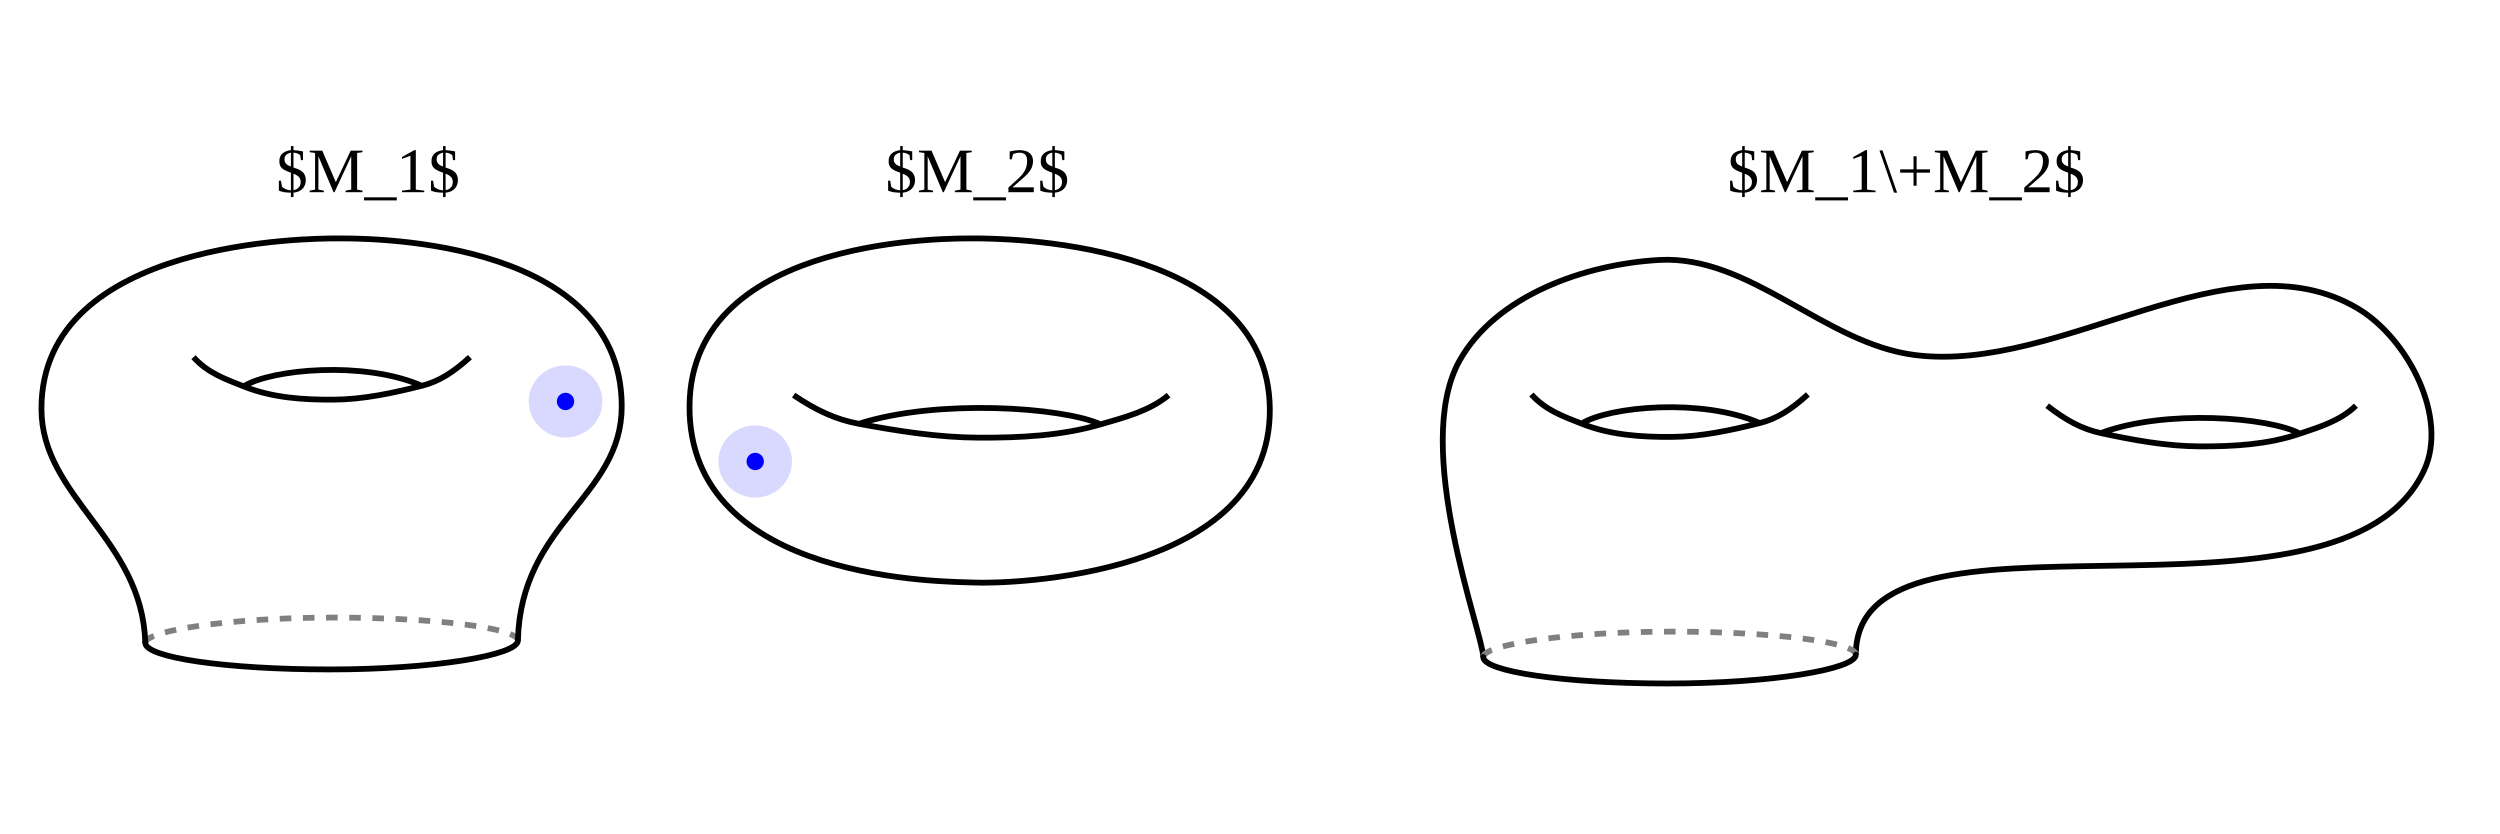
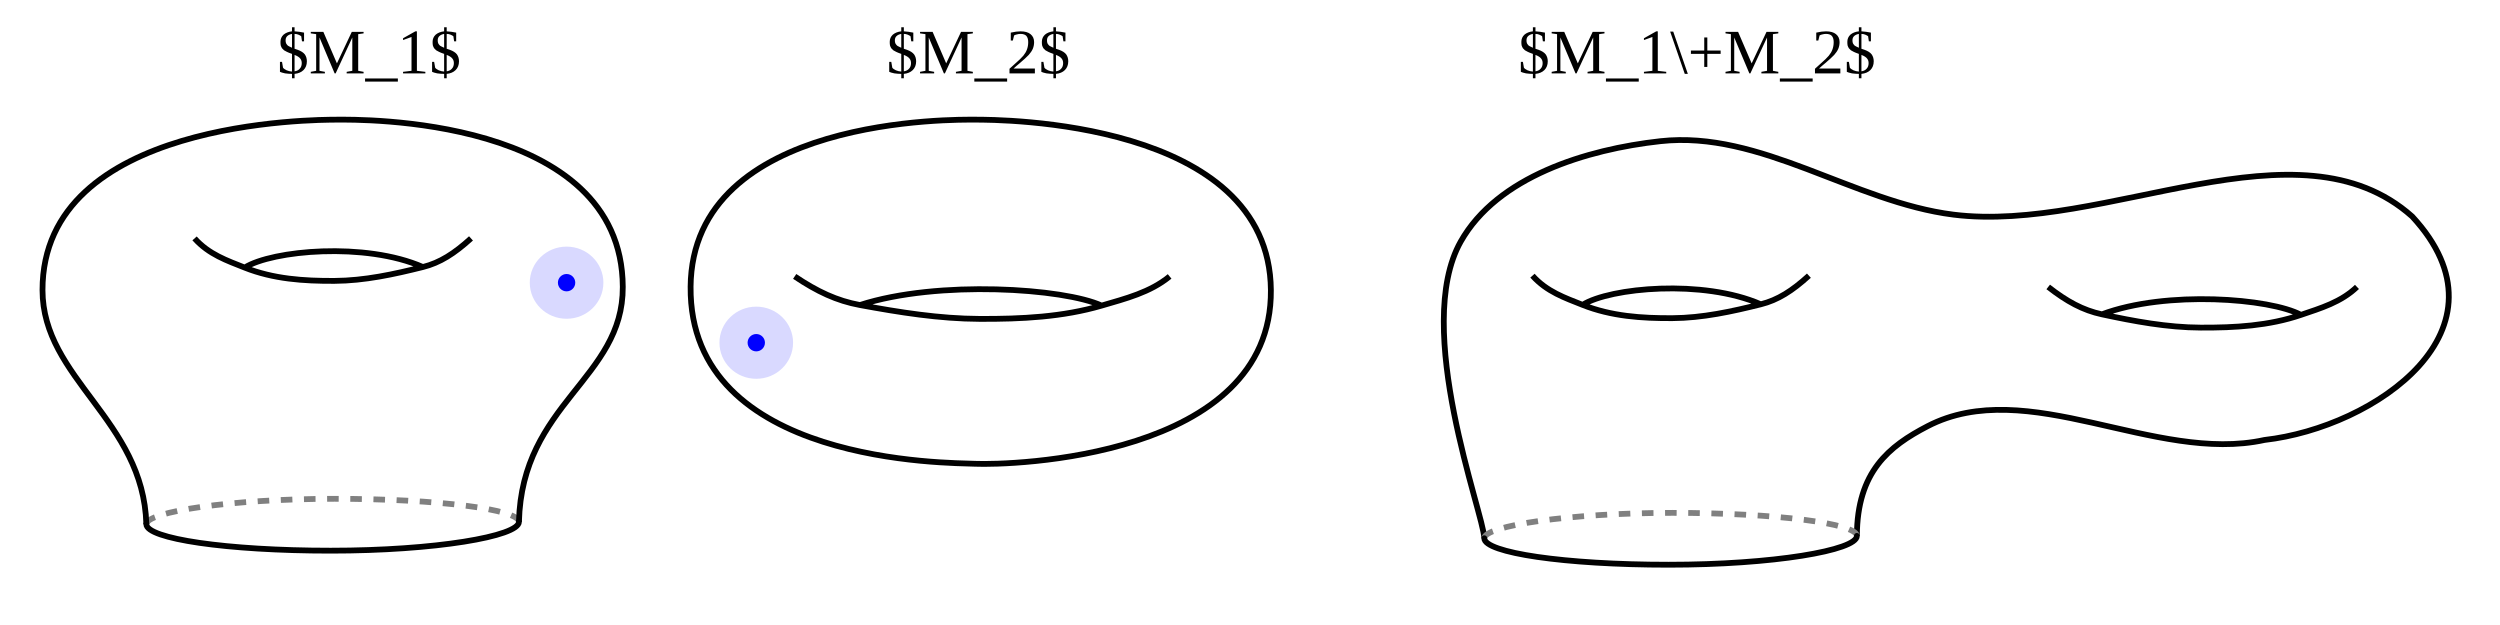
- <svg xmlns="http://www.w3.org/2000/svg" width="6in" height="2in" viewBox="0 0 152.4 50.8" version="1.1" id="svg1">
+ <svg xmlns="http://www.w3.org/2000/svg" width="6in" height="1.5in" viewBox="0 0 152.4 38.1" version="1.1" id="svg1">
  <defs id="defs1">
    </defs>
  <g id="layer1">
-     <path style="fill:none;stroke:#808080;stroke-width:0.353;stroke-linecap:butt;stroke-linejoin:round;stroke-dasharray:0.706, 0.706;stroke-dashoffset:0;stroke-opacity:1" d="m 8.857,39.194 c 2.95e-5,-0.747 5.119,-1.547 11.477,-1.547 6.358,-1e-5 11.237,0.657 11.237,1.403" id="path18-1" />
-     <path id="path19" style="fill:none;stroke:#000000;stroke-width:0.353;stroke-linejoin:round" d="M 8.857,39.194 C 8.68,32.84 2.533,30.33 2.527,24.925 2.516,14.542 19.136,14.534 20.545,14.534 c 1.044,0 17.31,-0.283 17.356,10.196 0.025,5.6 -6.153,7.088 -6.33,14.321" />
-     <path d="m 14.852,23.553 c 1.673,-1.054 7.353,-1.578 10.862,-0.035 m 2.933,-1.745 c -1.013,0.922 -1.892,1.485 -2.933,1.745 -1.764,0.441 -3.561,0.835 -5.391,0.845 -1.87,0.01 -3.723,-0.114 -5.471,-0.81 -1.073,-0.427 -2.181,-0.801 -3.057,-1.78" style="display:inline;fill:none;stroke:#000000;stroke-width:0.353;stroke-dasharray:none;stroke-opacity:1" id="path1" />
-     <path d="m 96.412,25.825 c 1.673,-1.054 7.353,-1.578 10.862,-0.035 m 2.933,-1.745 c -1.013,0.922 -1.892,1.485 -2.933,1.745 -1.764,0.441 -3.561,0.835 -5.391,0.845 -1.87,0.01 -3.723,-0.114 -5.471,-0.81 -1.073,-0.427 -2.181,-0.801 -3.057,-1.78" style="display:inline;fill:none;stroke:#000000;stroke-width:0.353;stroke-dasharray:none;stroke-opacity:1" id="path1-1" />
-     <path style="color:#000000;fill:#0000ff;stroke-linecap:round;stroke-linejoin:round;stroke-dasharray:3.175, 3.175;-inkscape-stroke:none" d="m 34.475,23.943 a 0.529,0.529 0 0 0 -0.529,0.529 0.529,0.529 0 0 0 0.529,0.529 0.529,0.529 0 0 0 0.529,-0.529 0.529,0.529 0 0 0 -0.529,-0.529 z" id="path2-1" />
-     <path style="color:#000000;fill:#0000ff;fill-opacity:0.15;stroke-width:1;stroke-linecap:round;stroke-linejoin:round;stroke-dasharray:3.175, 3.175;-inkscape-stroke:none" d="m 34.475,22.274 a 2.243,2.198 0 0 0 -2.244,2.199 2.243,2.198 0 0 0 2.244,2.199 2.243,2.198 0 0 0 2.244,-2.199 2.243,2.198 0 0 0 -2.244,-2.199 z" id="path2-1-2" />
-     <path id="path19-2" style="fill:none;stroke:#000000;stroke-width:0.353;stroke-linejoin:round" d="m 42.034,24.73 c -0.095,10.87 15.845,10.713 17.356,10.782 2.048,0.093 18.102,-0.303 18.018,-10.587 -0.085,-10.383 -16.609,-10.391 -18.018,-10.391 -1.044,0 -17.264,-0.283 -17.356,10.196 z" />
-     <path d="m 67.09,25.87 c -2.269,-1.054 -9.973,-1.578 -14.732,-0.035 m -3.978,-1.745 c 1.373,0.922 2.566,1.485 3.978,1.745 2.392,0.441 4.83,0.835 7.312,0.845 2.537,0.01 5.049,-0.114 7.42,-0.81 1.455,-0.427 2.958,-0.801 4.146,-1.78" style="display:inline;fill:none;stroke:#000000;stroke-width:0.353;stroke-dasharray:none;stroke-opacity:1" id="path1-6" />
-     <path style="color:#000000;fill:#0000ff;stroke-linecap:round;stroke-linejoin:round;stroke-dasharray:3.175, 3.175;-inkscape-stroke:none" d="m 46.038,27.602 a 0.529,0.529 0 0 1 0.529,0.529 0.529,0.529 0 0 1 -0.529,0.529 0.529,0.529 0 0 1 -0.529,-0.529 0.529,0.529 0 0 1 0.529,-0.529 z" id="path2-1-8" />
-     <path style="color:#000000;fill:#0000ff;fill-opacity:0.15;stroke-width:1;stroke-linecap:round;stroke-linejoin:round;stroke-dasharray:3.175, 3.175;-inkscape-stroke:none" d="m 46.038,25.933 a 2.243,2.198 0 0 1 2.244,2.199 2.243,2.198 0 0 1 -2.244,2.199 2.243,2.198 0 0 1 -2.244,-2.199 2.243,2.198 0 0 1 2.244,-2.199 z" id="path2-1-2-9" />
-     <path d="m 140.203,26.435 c -1.868,-1.009 -8.212,-1.511 -12.132,-0.033 m -3.276,-1.671 c 1.131,0.883 2.113,1.422 3.276,1.671 1.97,0.423 3.977,0.8 6.021,0.809 2.089,0.01 4.158,-0.109 6.11,-0.776 1.198,-0.409 2.436,-0.767 3.415,-1.705" style="display:inline;fill:none;stroke:#000000;stroke-width:0.353;stroke-dasharray:none;stroke-opacity:1" id="path1-6-1" />
-     <path id="path19-8" style="fill:none;stroke:#000000;stroke-width:0.353;stroke-linejoin:round" d="m 113.132,39.908 c 0.038,-10.47 29.541,-0.232 34.645,-11.249 1.492,-3.219 -0.992,-8.028 -4.037,-9.848 -7.771,-4.644 -18.031,3.968 -27.012,2.831 -5.494,-0.696 -10.04,-6.098 -15.569,-5.795 -4.536,0.249 -9.948,2.164 -12.177,6.122 -2.967,5.269 1.403,16.594 1.437,18.082" />
-     <text xml:space="preserve" style="font-size:3.881px;fill:#000000;fill-opacity:1;fill-rule:nonzero;stroke:none;stroke-width:0.176;stroke-linecap:round;stroke-linejoin:round;stroke-dasharray:0.353, 0.353;stroke-dashoffset:0;stroke-opacity:1" x="16.83" y="11.714" id="text35-9">
-       <tspan id="tspan35-3" style="fill:#000000;fill-opacity:1;fill-rule:nonzero;stroke:none;stroke-width:0.176" x="16.83" y="11.714">$M_1$</tspan>
+     <path style="fill:none;stroke:#808080;stroke-width:0.353;stroke-linecap:butt;stroke-linejoin:round;stroke-dasharray:0.706, 0.706;stroke-dashoffset:0;stroke-opacity:1" d="m 8.921,31.954 c 2.95e-5,-0.747 5.119,-1.547 11.477,-1.547 6.358,-10e-6 11.237,0.657 11.237,1.403" id="path18-1" />
+     <path id="path19" style="fill:none;stroke:#000000;stroke-width:0.353;stroke-linejoin:round" d="M 8.921,31.954 C 8.745,25.6 2.597,23.09 2.591,17.685 2.58,7.301 19.201,7.294 20.609,7.294 c 1.044,0 17.31,-0.283 17.356,10.196 0.025,5.6 -6.153,7.088 -6.33,14.321" />
+     <path d="m 14.917,16.313 c 1.673,-1.054 7.353,-1.578 10.862,-0.035 m 2.933,-1.745 c -1.013,0.922 -1.892,1.485 -2.933,1.745 -1.764,0.441 -3.561,0.835 -5.391,0.845 -1.87,0.01 -3.723,-0.114 -5.471,-0.81 -1.073,-0.427 -2.181,-0.801 -3.057,-1.78" style="display:inline;fill:none;stroke:#000000;stroke-width:0.353;stroke-dasharray:none;stroke-opacity:1" id="path1" />
+     <path d="m 96.476,18.585 c 1.673,-1.054 7.353,-1.578 10.862,-0.035 m 2.933,-1.745 c -1.013,0.922 -1.892,1.485 -2.933,1.745 -1.764,0.441 -3.561,0.835 -5.391,0.845 -1.87,0.01 -3.723,-0.114 -5.471,-0.81 -1.073,-0.427 -2.181,-0.801 -3.057,-1.78" style="display:inline;fill:none;stroke:#000000;stroke-width:0.353;stroke-dasharray:none;stroke-opacity:1" id="path1-1" />
+     <path style="color:#000000;fill:#0000ff;stroke-linecap:round;stroke-linejoin:round;stroke-dasharray:3.175, 3.175;-inkscape-stroke:none" d="m 34.539,16.703 a 0.529,0.529 0 0 0 -0.529,0.529 0.529,0.529 0 0 0 0.529,0.529 0.529,0.529 0 0 0 0.529,-0.529 0.529,0.529 0 0 0 -0.529,-0.529 z" id="path2-1" />
+     <path style="color:#000000;fill:#0000ff;fill-opacity:0.15;stroke-width:1;stroke-linecap:round;stroke-linejoin:round;stroke-dasharray:3.175, 3.175;-inkscape-stroke:none" d="m 34.539,15.034 a 2.243,2.198 0 0 0 -2.244,2.199 2.243,2.198 0 0 0 2.244,2.199 2.243,2.198 0 0 0 2.244,-2.199 2.243,2.198 0 0 0 -2.244,-2.199 z" id="path2-1-2" />
+     <path id="path19-2" style="fill:none;stroke:#000000;stroke-width:0.353;stroke-linejoin:round" d="m 42.099,17.49 c -0.095,10.87 15.845,10.713 17.356,10.782 2.048,0.093 18.102,-0.303 18.018,-10.587 C 77.388,7.302 60.863,7.294 59.454,7.294 c -1.044,0 -17.264,-0.283 -17.356,10.196 z" />
+     <path d="m 67.154,18.63 c -2.269,-1.054 -9.973,-1.578 -14.732,-0.035 m -3.978,-1.745 c 1.373,0.922 2.566,1.485 3.978,1.745 2.392,0.441 4.83,0.835 7.312,0.845 2.537,0.01 5.049,-0.114 7.42,-0.81 1.455,-0.427 2.958,-0.801 4.146,-1.78" style="display:inline;fill:none;stroke:#000000;stroke-width:0.353;stroke-dasharray:none;stroke-opacity:1" id="path1-6" />
+     <path style="color:#000000;fill:#0000ff;stroke-linecap:round;stroke-linejoin:round;stroke-dasharray:3.175, 3.175;-inkscape-stroke:none" d="m 46.102,20.362 a 0.529,0.529 0 0 1 0.529,0.529 0.529,0.529 0 0 1 -0.529,0.529 0.529,0.529 0 0 1 -0.529,-0.529 0.529,0.529 0 0 1 0.529,-0.529 z" id="path2-1-8" />
+     <path style="color:#000000;fill:#0000ff;fill-opacity:0.15;stroke-width:1;stroke-linecap:round;stroke-linejoin:round;stroke-dasharray:3.175, 3.175;-inkscape-stroke:none" d="m 46.102,18.693 a 2.243,2.198 0 0 1 2.244,2.199 2.243,2.198 0 0 1 -2.244,2.199 2.243,2.198 0 0 1 -2.244,-2.199 2.243,2.198 0 0 1 2.244,-2.199 z" id="path2-1-2-9" />
+     <path d="m 140.267,19.195 c -1.868,-1.009 -8.212,-1.511 -12.132,-0.033 m -3.276,-1.671 c 1.131,0.883 2.113,1.422 3.276,1.671 1.97,0.423 3.977,0.8 6.021,0.809 2.089,0.01 4.158,-0.109 6.11,-0.776 1.198,-0.409 2.436,-0.767 3.415,-1.705" style="display:inline;fill:none;stroke:#000000;stroke-width:0.353;stroke-dasharray:none;stroke-opacity:1" id="path1-6-1" />
+     <path id="path19-8" style="fill:none;stroke:#000000;stroke-width:0.353;stroke-linejoin:round" d="m 113.196,32.668 c 0.014,-3.919 1.953,-5.464 4.305,-6.685 6.082,-3.158 13.849,2.307 20.543,0.837 6.746,-0.766 15.379,-6.732 9.004,-13.623 -6.957,-6.207 -18.719,1.048 -27.969,-0.113 -6.089,-0.764 -11.757,-5.152 -17.857,-4.478 -4.516,0.499 -9.948,2.164 -12.177,6.122 -2.967,5.269 1.403,16.594 1.437,18.082" />
+     <text xml:space="preserve" style="font-size:3.881px;fill:#000000;fill-opacity:1;fill-rule:nonzero;stroke:none;stroke-width:0.176;stroke-linecap:round;stroke-linejoin:round;stroke-dasharray:0.353, 0.353;stroke-dashoffset:0;stroke-opacity:1" x="16.894" y="4.474" id="text35-9">
+       <tspan id="tspan35-3" style="fill:#000000;fill-opacity:1;fill-rule:nonzero;stroke:none;stroke-width:0.176" x="16.894" y="4.474">$M_1$</tspan>
    </text>
-     <text xml:space="preserve" style="font-size:3.881px;fill:#000000;fill-opacity:1;fill-rule:nonzero;stroke:none;stroke-width:0.176;stroke-linecap:round;stroke-linejoin:round;stroke-dasharray:0.353, 0.353;stroke-dashoffset:0;stroke-opacity:1" x="53.969" y="11.714" id="text35-9-7">
-       <tspan id="tspan35-3-0" style="fill:#000000;fill-opacity:1;fill-rule:nonzero;stroke:none;stroke-width:0.176" x="53.969" y="11.714">$M_2$</tspan>
+     <text xml:space="preserve" style="font-size:3.881px;fill:#000000;fill-opacity:1;fill-rule:nonzero;stroke:none;stroke-width:0.176;stroke-linecap:round;stroke-linejoin:round;stroke-dasharray:0.353, 0.353;stroke-dashoffset:0;stroke-opacity:1" x="54.034" y="4.474" id="text35-9-7">
+       <tspan id="tspan35-3-0" style="fill:#000000;fill-opacity:1;fill-rule:nonzero;stroke:none;stroke-width:0.176" x="54.034" y="4.474">$M_2$</tspan>
    </text>
-     <text xml:space="preserve" style="font-size:3.881px;fill:#000000;fill-opacity:1;fill-rule:nonzero;stroke:none;stroke-width:0.176;stroke-linecap:round;stroke-linejoin:round;stroke-dasharray:0.353, 0.353;stroke-dashoffset:0;stroke-opacity:1" x="105.295" y="11.714" id="text35-9-7-3">
-       <tspan id="tspan35-3-0-8" style="fill:#000000;fill-opacity:1;fill-rule:nonzero;stroke:none;stroke-width:0.176" x="105.295" y="11.714">$M_1\+M_2$</tspan>
+     <text xml:space="preserve" style="font-size:3.881px;fill:#000000;fill-opacity:1;fill-rule:nonzero;stroke:none;stroke-width:0.176;stroke-linecap:round;stroke-linejoin:round;stroke-dasharray:0.353, 0.353;stroke-dashoffset:0;stroke-opacity:1" x="92.541" y="4.474" id="text35-9-7-3">
+       <tspan id="tspan35-3-0-8" style="fill:#000000;fill-opacity:1;fill-rule:nonzero;stroke:none;stroke-width:0.176" x="92.541" y="4.474">$M_1\+M_2$</tspan>
    </text>
-     <path style="fill:none;stroke:#000000;stroke-width:0.353;stroke-linecap:round;stroke-linejoin:round;stroke-dasharray:none;stroke-dashoffset:3.067" d="m 31.571,39.051 c -3.4e-5,0.885 -5.124,1.758 -11.477,1.758 -6.353,-1.3e-5 -11.237,-0.73 -11.237,-1.615" id="path17-2" />
-     <path style="fill:none;stroke:#808080;stroke-width:0.353;stroke-linecap:butt;stroke-linejoin:round;stroke-dasharray:0.706, 0.706;stroke-dashoffset:0;stroke-opacity:1" d="m 90.417,40.051 c 3e-5,-0.747 5.119,-1.547 11.477,-1.547 6.358,-10e-6 11.237,0.657 11.237,1.403" id="path18-1-0" />
-     <path style="fill:none;stroke:#000000;stroke-width:0.353;stroke-linecap:round;stroke-linejoin:round;stroke-dasharray:none;stroke-dashoffset:3.067" d="m 113.132,39.908 c -4e-5,0.885 -5.124,1.758 -11.477,1.758 -6.353,-1.3e-5 -11.237,-0.73 -11.237,-1.615" id="path17-2-1" />
+     <path style="fill:none;stroke:#000000;stroke-width:0.353;stroke-linecap:round;stroke-linejoin:round;stroke-dasharray:none;stroke-dashoffset:3.067" d="m 31.635,31.811 c -3.4e-5,0.885 -5.124,1.758 -11.477,1.758 C 13.805,33.569 8.921,32.839 8.921,31.954" id="path17-2" />
+     <path style="fill:none;stroke:#808080;stroke-width:0.353;stroke-linecap:butt;stroke-linejoin:round;stroke-dasharray:0.706, 0.706;stroke-dashoffset:0;stroke-opacity:1" d="m 90.482,32.811 c 3e-5,-0.747 5.119,-1.547 11.477,-1.547 6.358,-10e-6 11.237,0.657 11.237,1.403" id="path18-1-0" />
+     <path style="fill:none;stroke:#000000;stroke-width:0.353;stroke-linecap:round;stroke-linejoin:round;stroke-dasharray:none;stroke-dashoffset:3.067" d="m 113.196,32.668 c -4e-5,0.885 -5.124,1.758 -11.477,1.758 -6.353,-1.3e-5 -11.237,-0.73 -11.237,-1.615" id="path17-2-1" />
  </g>
</svg>
